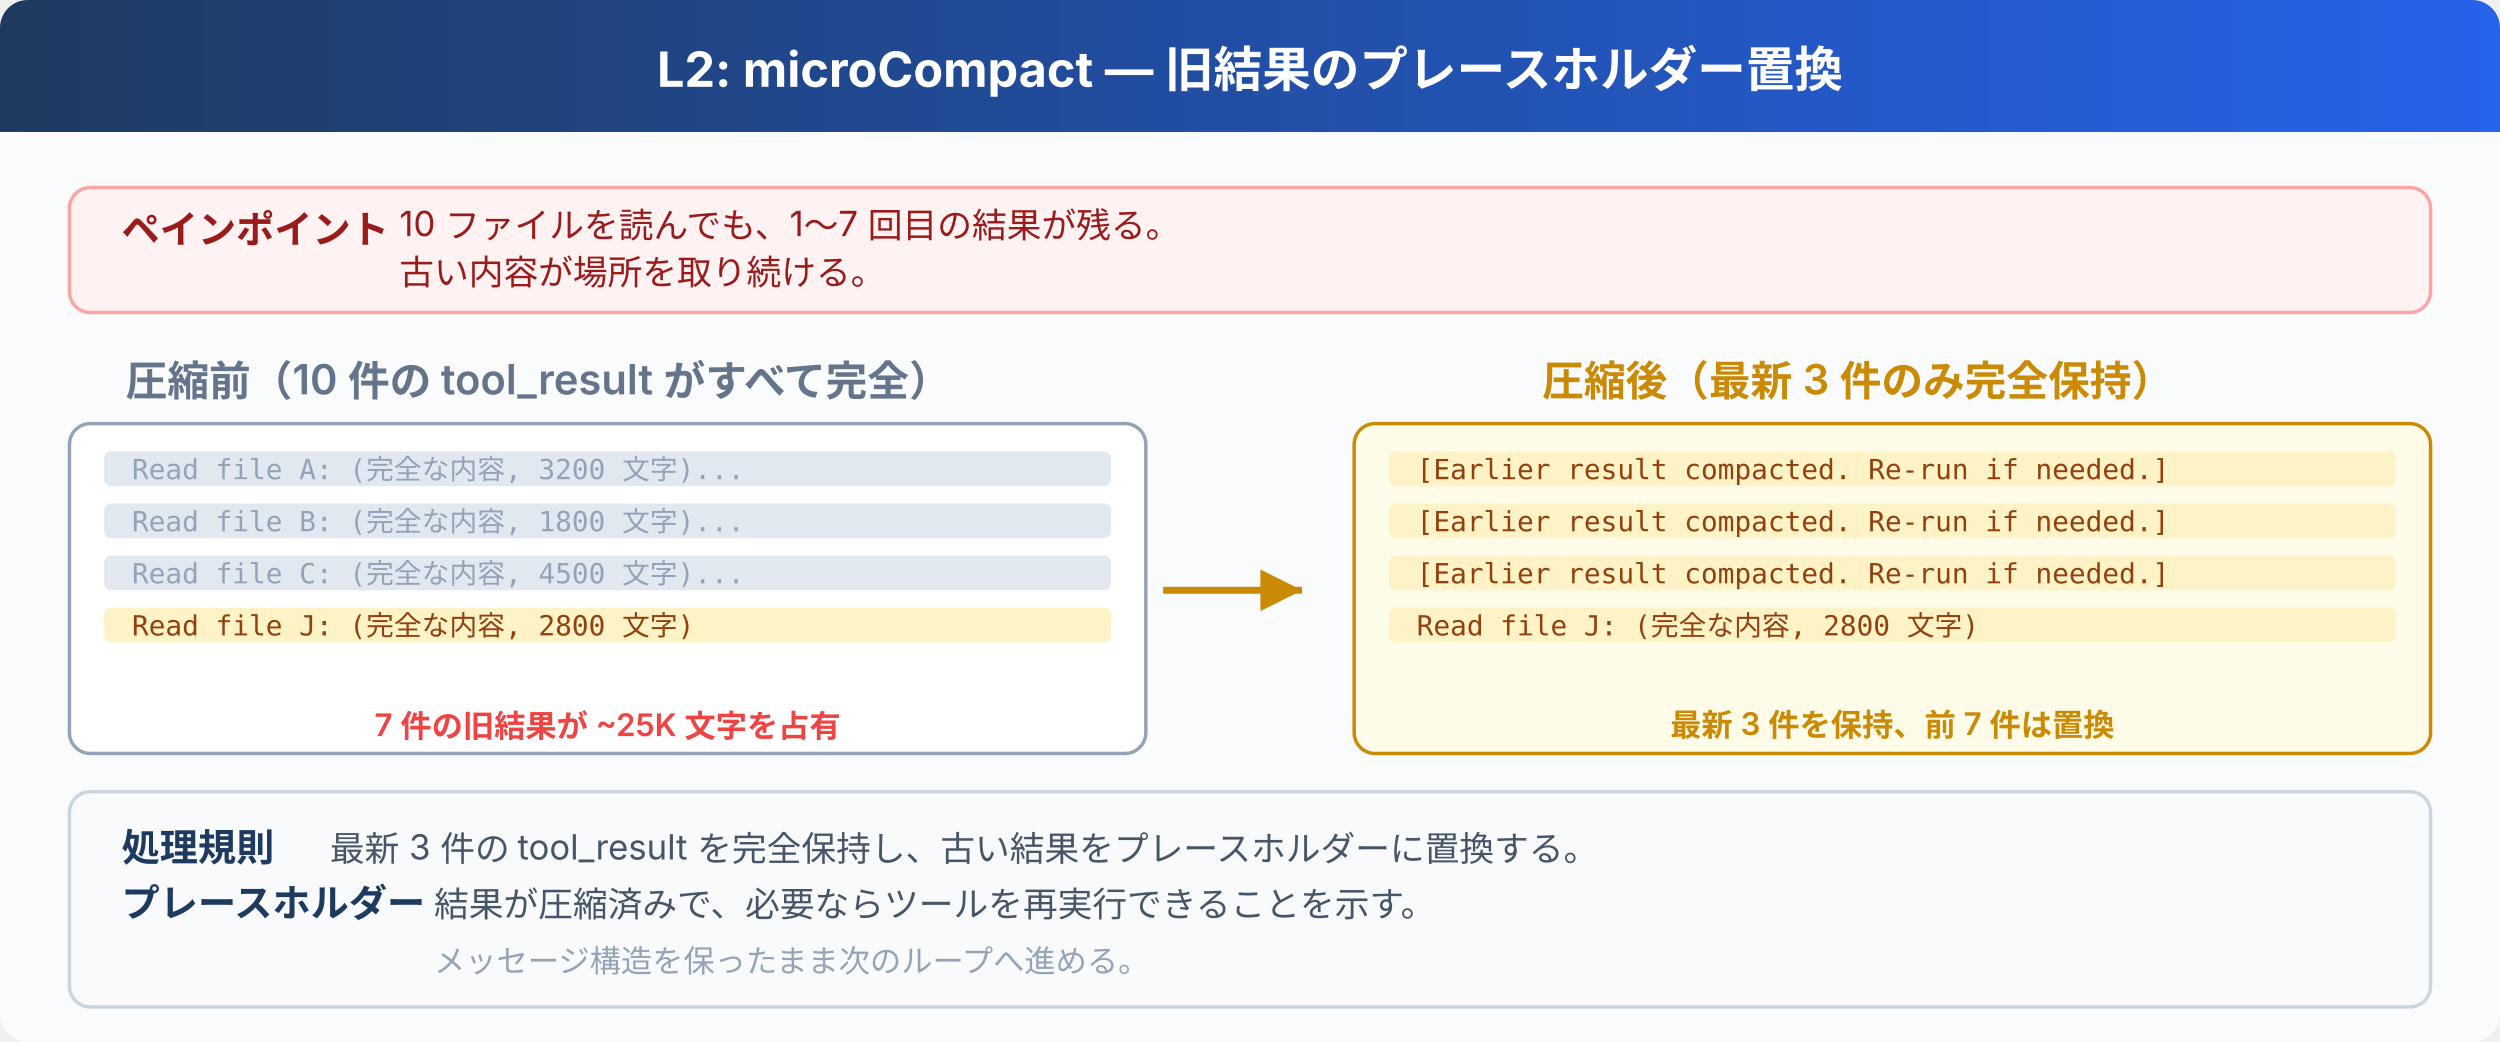
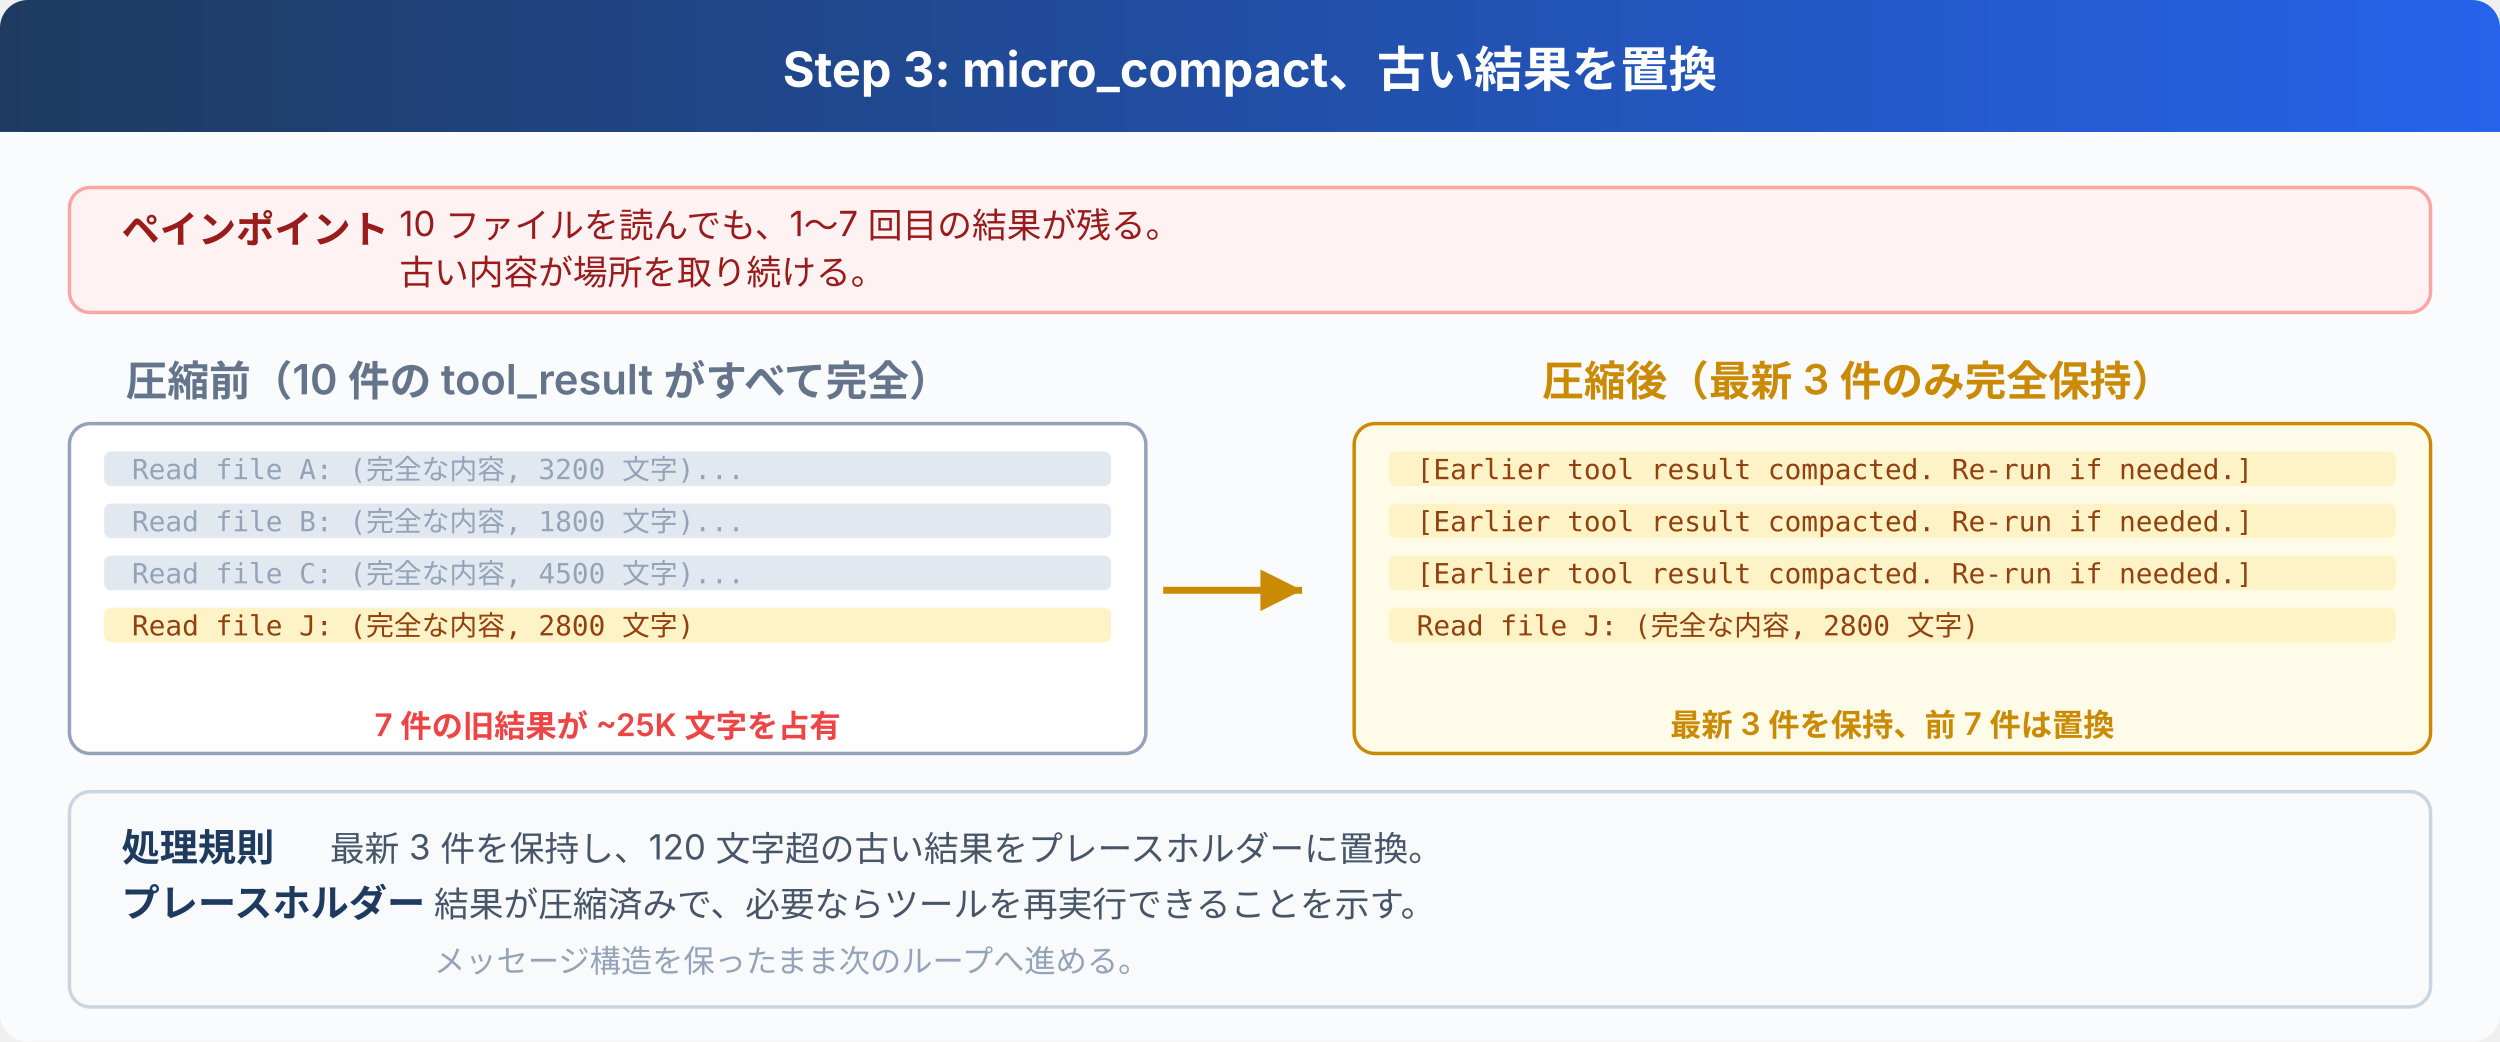
<svg xmlns="http://www.w3.org/2000/svg" viewBox="0 0 720 300" font-family="system-ui, -apple-system, sans-serif">
  <defs>
    <linearGradient id="header" x1="0" y1="0" x2="1" y2="0">
      <stop offset="0%" stop-color="#1e3a5f" />
      <stop offset="100%" stop-color="#2563eb" />
    </linearGradient>
    <marker id="arrow" viewBox="0 0 10 10" refX="10" refY="5" markerWidth="6" markerHeight="6" orient="auto-start-reverse">
      <path d="M 0 0 L 10 5 L 0 10 z" fill="#ca8a04" />
    </marker>
  </defs>
  <rect width="720" height="300" fill="#fafbfc" rx="8" />
  <rect x="0" y="0" width="720" height="38" fill="url(#header)" rx="8" />
  <rect x="0" y="30" width="720" height="8" fill="url(#header)" />
-   <text x="360" y="25" fill="#fff" font-size="14" font-weight="700" text-anchor="middle">L2: microCompact — 旧結果のプレースホルダー置換</text>
+   <text x="360" y="25" fill="#fff" font-size="14" font-weight="700" text-anchor="middle">Step 3: micro_compact、古い結果を置換</text>
  <rect x="20" y="54" width="680" height="36" rx="6" fill="#fef2f2" stroke="#fca5a5" stroke-width="1" />
  <text x="35" y="70" fill="#991b1b" font-size="11" font-weight="600">ペインポイント</text>
  <text x="115" y="68" fill="#991b1b" font-size="10">10 ファイルを読んでも、1〜7 回目の結果が残る。</text>
  <text x="115" y="82" fill="#991b1b" font-size="10">古い内容が場所を取り続ける。</text>
  <text x="155" y="114" fill="#64748b" font-size="12" font-weight="600" text-anchor="middle">圧縮前（10 件の tool_result がすべて完全）</text>
  <rect x="20" y="122" width="310" height="95" rx="6" fill="#fff" stroke="#94a3b8" stroke-width="1" />
  <rect x="30" y="130" width="290" height="10" rx="2" fill="#e2e8f0" />
  <text x="38" y="138" fill="#94a3b8" font-size="8" font-family="monospace">Read file A: (完全な内容, 3200 文字)...</text>
  <rect x="30" y="145" width="290" height="10" rx="2" fill="#e2e8f0" />
  <text x="38" y="153" fill="#94a3b8" font-size="8" font-family="monospace">Read file B: (完全な内容, 1800 文字)...</text>
  <rect x="30" y="160" width="290" height="10" rx="2" fill="#e2e8f0" />
  <text x="38" y="168" fill="#94a3b8" font-size="8" font-family="monospace">Read file C: (完全な内容, 4500 文字)...</text>
  <rect x="30" y="175" width="290" height="10" rx="2" fill="#fef3c7" />
  <text x="38" y="183" fill="#92400e" font-size="8" font-family="monospace">Read file J: (完全な内容, 2800 文字)</text>
  <text x="175" y="212" fill="#ef4444" font-size="9" font-weight="600" text-anchor="middle">7 件の旧結果が ~25K 文字を占有</text>
  <line x1="335" y1="170" x2="375" y2="170" stroke="#ca8a04" stroke-width="2" marker-end="url(#arrow)" />
  <text x="535" y="114" fill="#ca8a04" font-size="12" font-weight="600" text-anchor="middle">圧縮後（最新 3 件のみ完全保持）</text>
  <rect x="390" y="122" width="310" height="95" rx="6" fill="#fefce8" stroke="#ca8a04" stroke-width="1" />
  <rect x="400" y="130" width="290" height="10" rx="2" fill="#fef3c7" />
-   <text x="408" y="138" fill="#92400e" font-size="8" font-family="monospace">[Earlier result compacted. Re-run if needed.]</text>
+   <text x="408" y="138" fill="#92400e" font-size="8" font-family="monospace">[Earlier tool result compacted. Re-run if needed.]</text>
  <rect x="400" y="145" width="290" height="10" rx="2" fill="#fef3c7" />
-   <text x="408" y="153" fill="#92400e" font-size="8" font-family="monospace">[Earlier result compacted. Re-run if needed.]</text>
+   <text x="408" y="153" fill="#92400e" font-size="8" font-family="monospace">[Earlier tool result compacted. Re-run if needed.]</text>
  <rect x="400" y="160" width="290" height="10" rx="2" fill="#fef3c7" />
-   <text x="408" y="168" fill="#92400e" font-size="8" font-family="monospace">[Earlier result compacted. Re-run if needed.]</text>
+   <text x="408" y="168" fill="#92400e" font-size="8" font-family="monospace">[Earlier tool result compacted. Re-run if needed.]</text>
  <rect x="400" y="175" width="290" height="10" rx="2" fill="#fef3c7" />
  <text x="408" y="183" fill="#92400e" font-size="8" font-family="monospace">Read file J: (完全な内容, 2800 文字)</text>
  <text x="545" y="212" fill="#ca8a04" font-size="9" font-weight="600" text-anchor="middle">最新 3 件を保持、前 7 件は置換</text>
  <rect x="20" y="228" width="680" height="62" rx="6" fill="#f8fafc" stroke="#cbd5e1" stroke-width="1" />
  <text x="35" y="248" fill="#1e3a5f" font-size="11" font-weight="600">処理規則</text>
-   <text x="95" y="248" fill="#475569" font-size="10">最新 3 件の tool_result を完全保持し、古い結果をプレースホルダーに置換する。</text>
+   <text x="95" y="248" fill="#475569" font-size="10">最新 3 件を保持し、120 文字超の古い結果をプレースホルダーに置換。</text>
  <text x="35" y="264" fill="#1e3a5f" font-size="11" font-weight="600">プレースホルダー</text>
  <text x="125" y="264" fill="#475569" font-size="10">結果が圧縮済みで、必要ならツールを再実行できることを示す。</text>
  <text x="125" y="280" fill="#94a3b8" font-size="9">メッセージ構造を保ったまま次のループへ進める。</text>
</svg>
